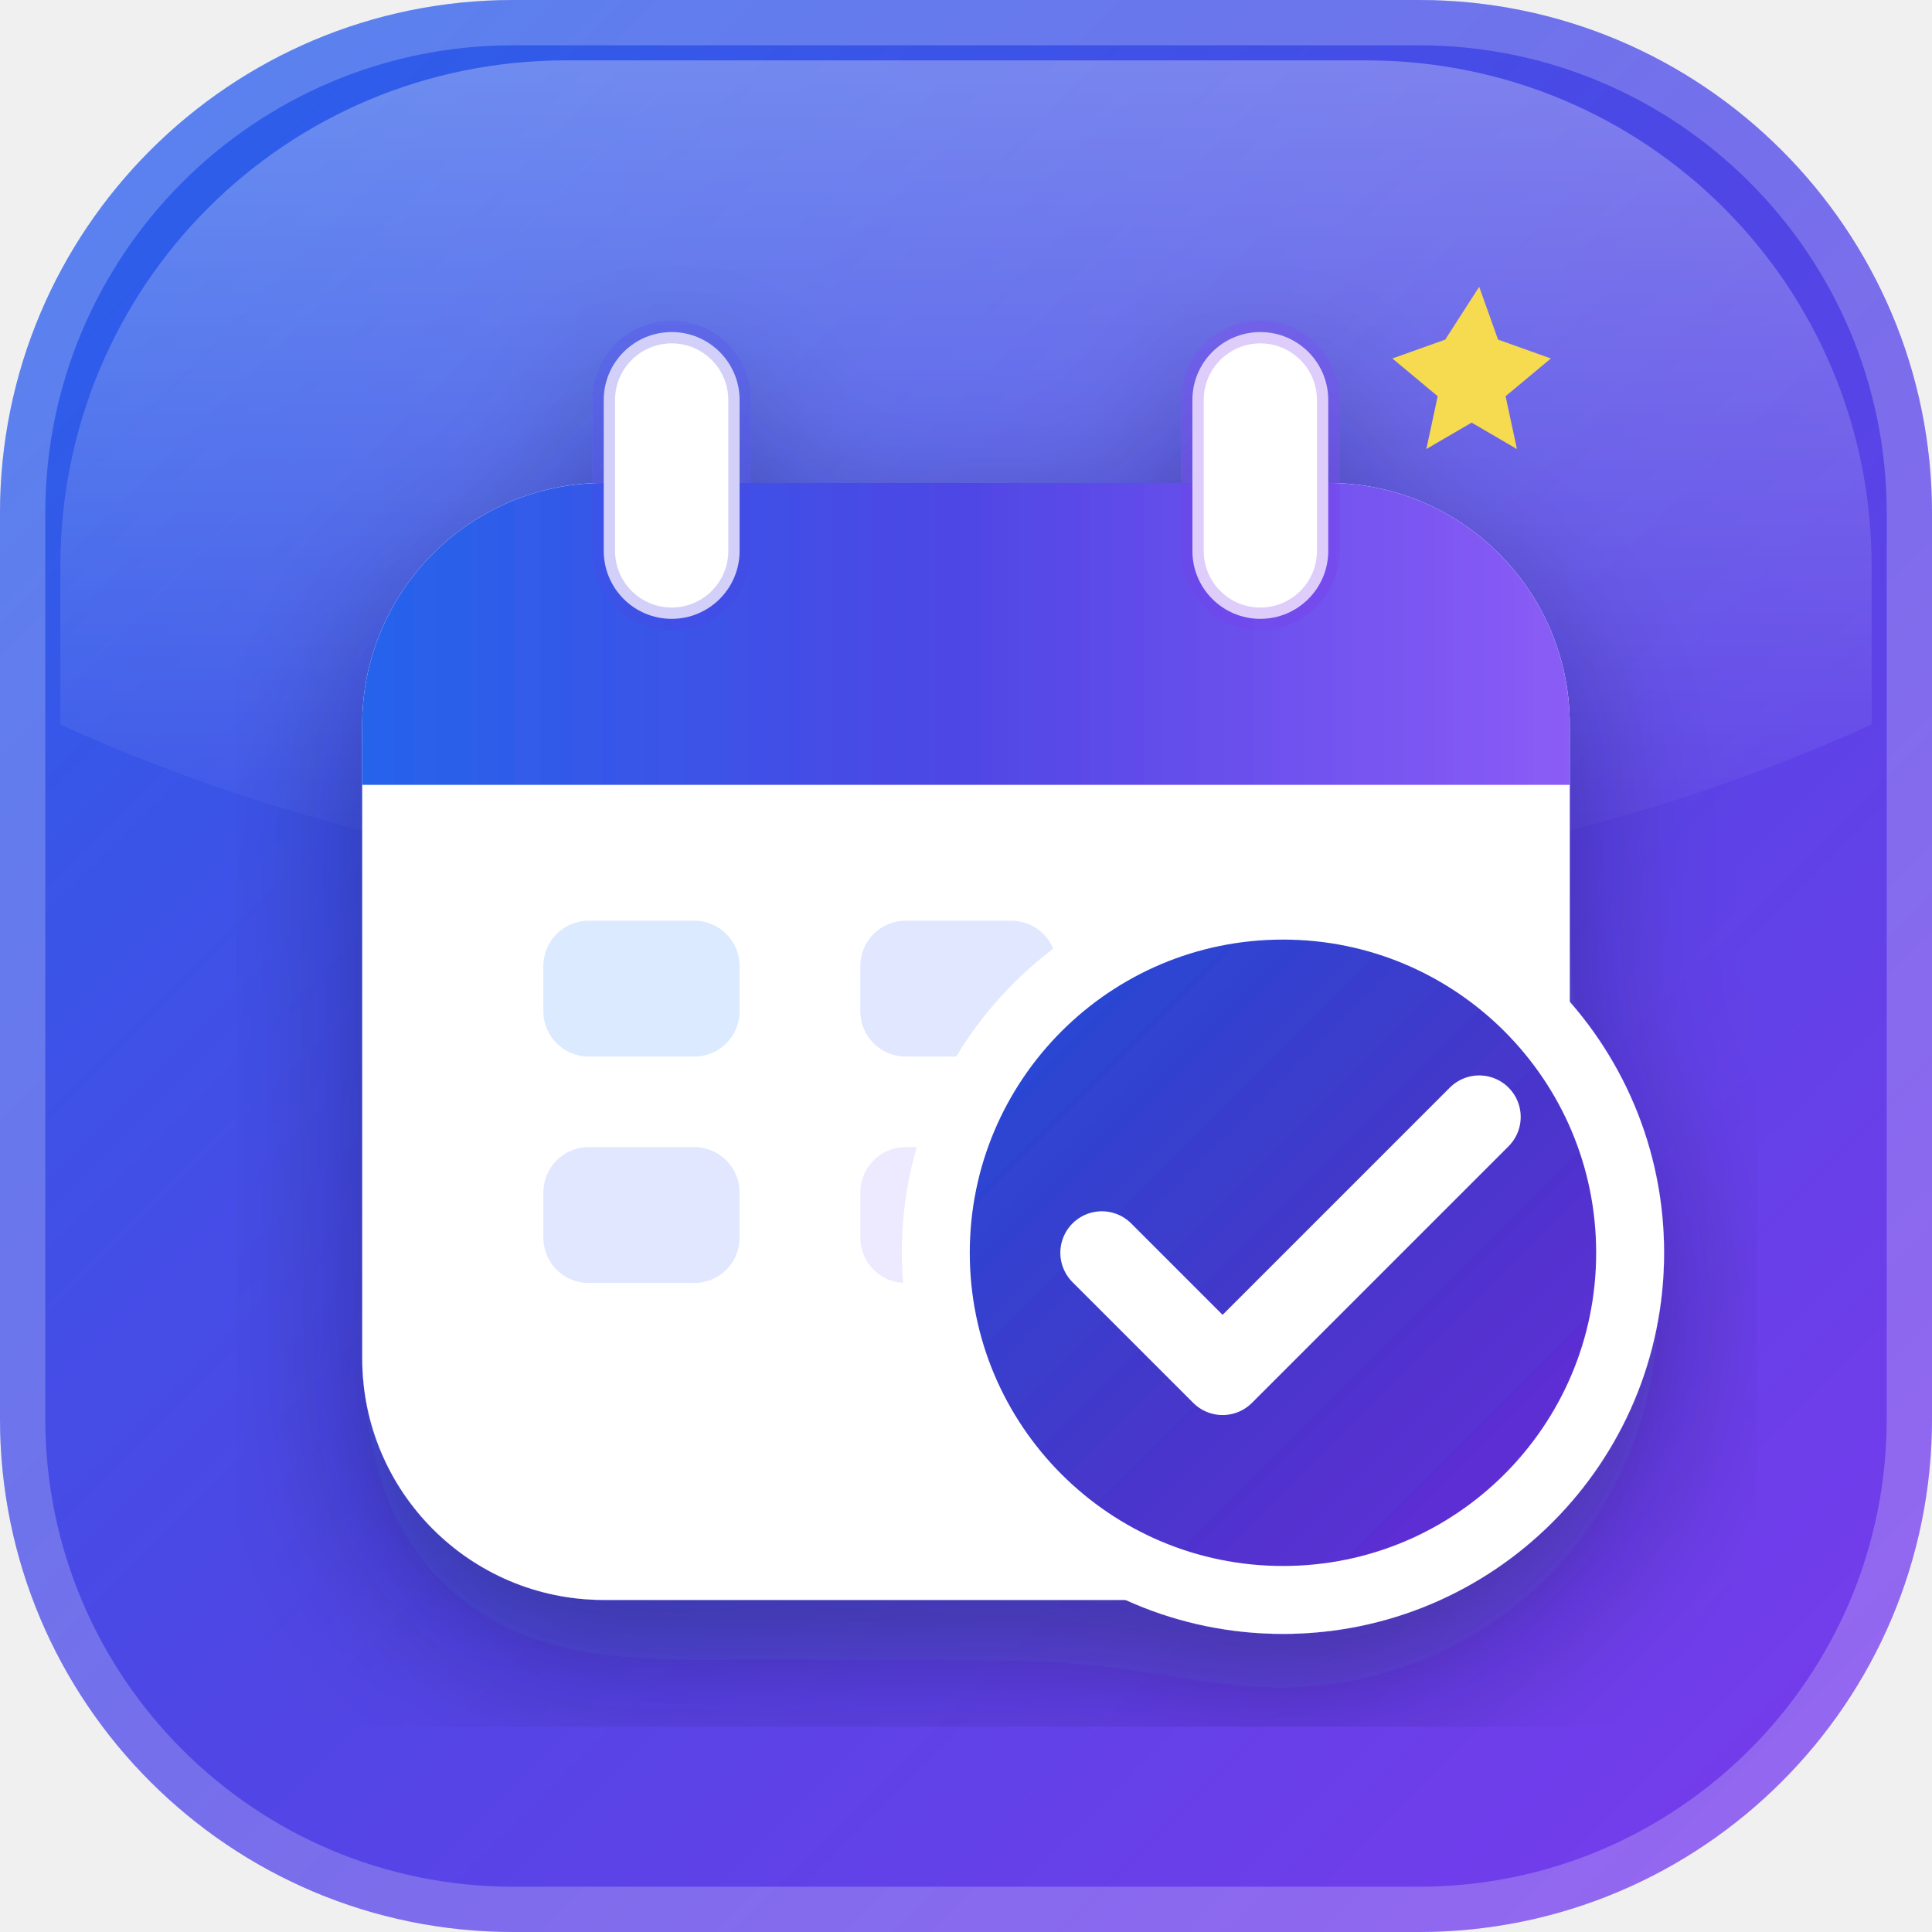
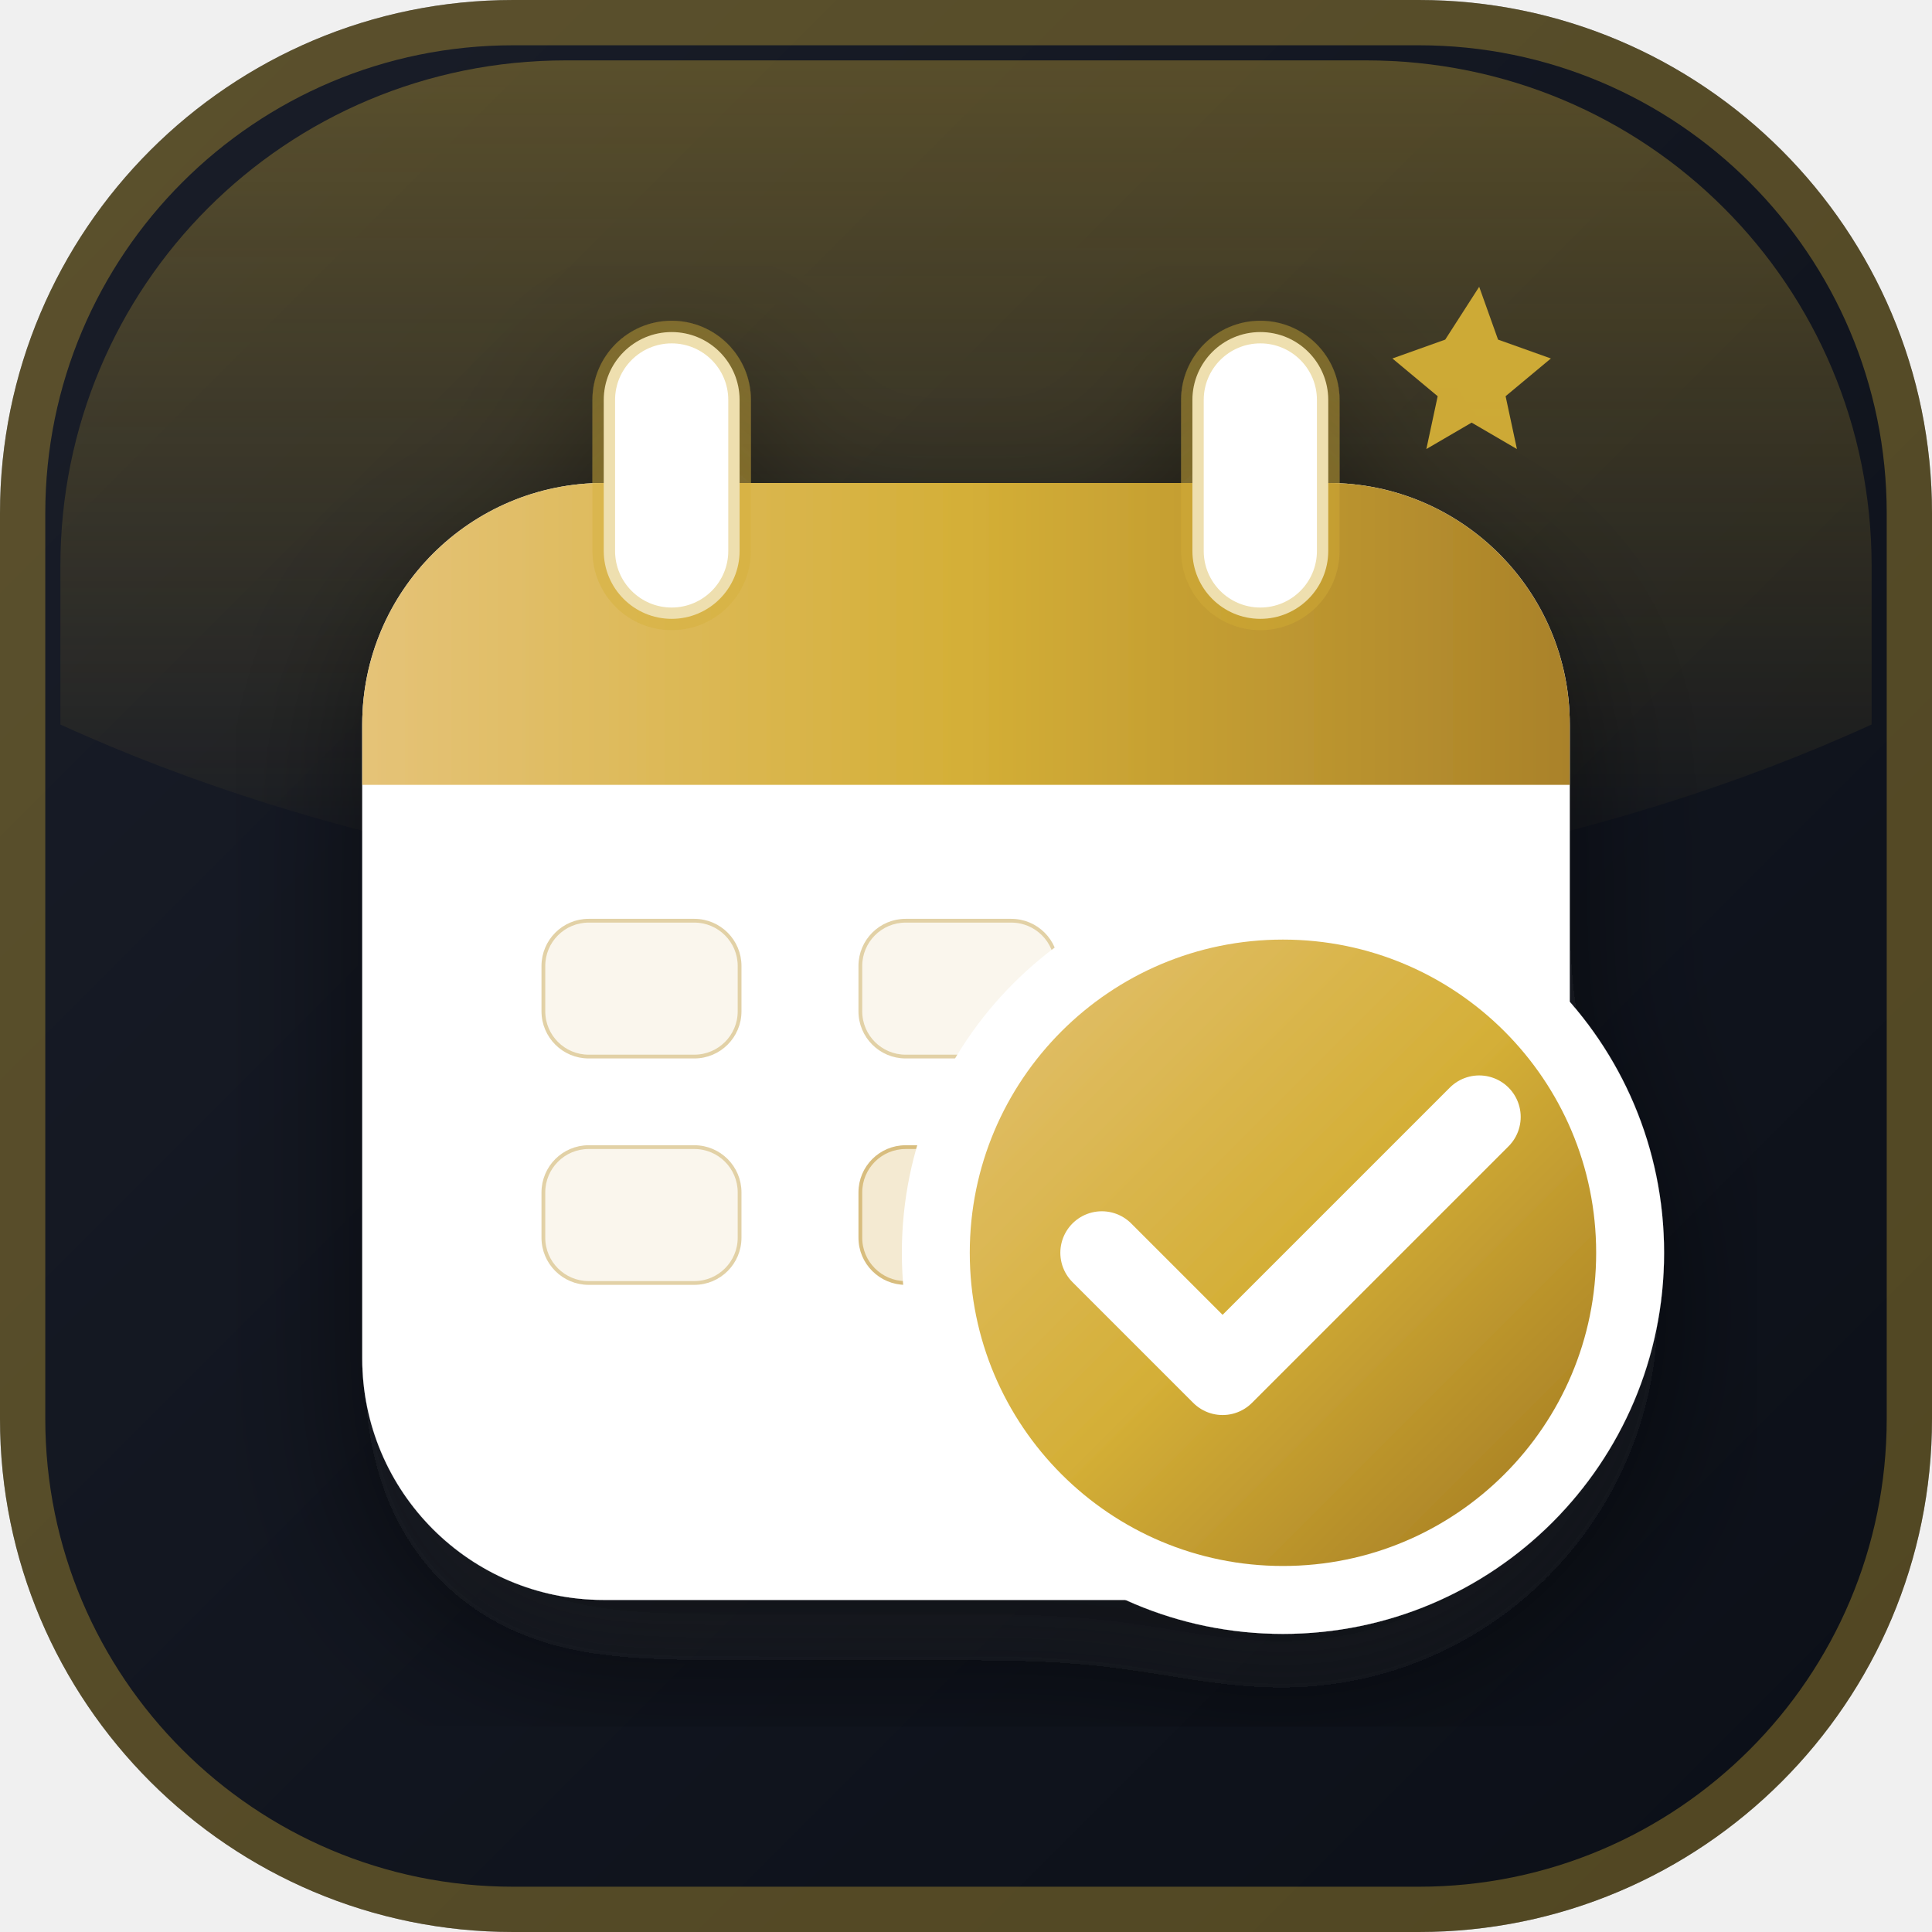
<svg xmlns="http://www.w3.org/2000/svg" viewBox="0 0 512 512" width="512" height="512">
  <defs>
-     {/* Background squircle gradient: Blue -&gt; Indigo -&gt; Violet */}
+     {/* Background squircle gradient: Dark Charcoal Onyx */}
    <linearGradient id="iconBgGrad" x1="0%" y1="0%" x2="100%" y2="100%">
-       <stop offset="0%" stop-color="#2563EB" />
-       <stop offset="50%" stop-color="#4F46E5" />
-       <stop offset="100%" stop-color="#7C3AED" />
+       <stop offset="0%" stop-color="#1A1E29" />
+       <stop offset="50%" stop-color="#121620" />
+       <stop offset="100%" stop-color="#0B0F17" />
    </linearGradient>

    {/* Top gloss sheen */}
    <linearGradient id="iconGloss" x1="0%" y1="0%" x2="0%" y2="100%">
-       <stop offset="0%" stop-color="#FFFFFF" stop-opacity="0.3" />
-       <stop offset="100%" stop-color="#FFFFFF" stop-opacity="0" />
+       <stop offset="0%" stop-color="#D4AF37" stop-opacity="0.35" />
+       <stop offset="100%" stop-color="#D4AF37" stop-opacity="0" />
    </linearGradient>

-     {/* Calendar Top Bar Gradient */}
+     {/* Calendar Top Bar Gradient: Rich Gold */}
    <linearGradient id="iconCalHeader" x1="0%" y1="0%" x2="100%" y2="0%">
-       <stop offset="0%" stop-color="#2563EB" />
-       <stop offset="50%" stop-color="#4F46E5" />
-       <stop offset="100%" stop-color="#8B5CF6" />
+       <stop offset="0%" stop-color="#E5C378" />
+       <stop offset="50%" stop-color="#D4AF37" />
+       <stop offset="100%" stop-color="#AA822A" />
    </linearGradient>

-     {/* Checkmark Badge Gradient */}
+     {/* Checkmark Badge Gradient: Gold Foil */}
    <linearGradient id="iconCheckBadge" x1="0%" y1="0%" x2="100%" y2="100%">
-       <stop offset="0%" stop-color="#1D4ED8" />
-       <stop offset="50%" stop-color="#4338CA" />
-       <stop offset="100%" stop-color="#6D28D9" />
+       <stop offset="0%" stop-color="#E5C378" />
+       <stop offset="50%" stop-color="#D4AF37" />
+       <stop offset="100%" stop-color="#99701E" />
    </linearGradient>

    {/* Card Soft Drop Shadow */}
    <filter id="iconCardShadow" x="-10%" y="-10%" width="120%" height="120%">
-       <feDropShadow dx="0" dy="16" stdDeviation="20" flood-color="#0F172A" flood-opacity="0.35" />
+       <feDropShadow dx="0" dy="16" stdDeviation="20" flood-color="#0B0F17" flood-opacity="0.55" />
    </filter>
  </defs>

-   {/* Squircle Base with smooth rounded corners */}
+   {/* Squircle Base with smooth rounded corners and subtle gold stroke */}
  <rect width="512" height="512" rx="136" fill="url(#iconBgGrad)" />
-   <rect x="6" y="6" width="500" height="500" rx="130" fill="none" stroke="#FFFFFF" stroke-opacity="0.22" stroke-width="12" />
+   <rect x="6" y="6" width="500" height="500" rx="130" fill="none" stroke="#D4AF37" stroke-opacity="0.35" stroke-width="12" />

  {/* Top Sheen */}
  <path d="M16 150 C16 75.7 75.7 16 150 16 L362 16 C436.3 16 496 75.7 496 150 L496 192 C356 256 156 256 16 192 Z" fill="url(#iconGloss)" />

  {/* Elevated Calendar Group */}
  <g filter="url(#iconCardShadow)">
    {/* White Calendar Sheet */}
    <rect x="96" y="128" width="320" height="296" rx="64" fill="#FFFFFF" />

-     {/* Calendar Header in Blue-Violet */}
+     {/* Calendar Header in Rich Gold */}
    <path d="M96 192 C96 156.65 124.65 128 160 128 L352 128 C387.35 128 416 156.65 416 192 L416 208 L96 208 Z" fill="url(#iconCalHeader)" />

    {/* Spiral Binder Loops */}
    <rect x="160" y="88" width="36" height="76" rx="18" fill="#FFFFFF" />
-     <rect x="160" y="88" width="36" height="76" rx="18" fill="none" stroke="#4F46E5" stroke-opacity="0.25" stroke-width="6" />
+     <rect x="160" y="88" width="36" height="76" rx="18" fill="none" stroke="#D4AF37" stroke-opacity="0.4" stroke-width="6" />
    <rect x="316" y="88" width="36" height="76" rx="18" fill="#FFFFFF" />
-     <rect x="316" y="88" width="36" height="76" rx="18" fill="none" stroke="#7C3AED" stroke-opacity="0.25" stroke-width="6" />
+     <rect x="316" y="88" width="36" height="76" rx="18" fill="none" stroke="#D4AF37" stroke-opacity="0.4" stroke-width="6" />

-     {/* Calendar Schedule Grid Slots */}
-     <rect x="144" y="244" width="52" height="36" rx="12" fill="#DBEAFE" />
-     <rect x="228" y="244" width="52" height="36" rx="12" fill="#E0E7FF" />
-     <rect x="312" y="244" width="52" height="36" rx="12" fill="#EDE9FE" />
-     <rect x="144" y="304" width="52" height="36" rx="12" fill="#E0E7FF" />
-     <rect x="228" y="304" width="52" height="36" rx="12" fill="#EDE9FE" />
+     {/* Calendar Schedule Grid Slots in Gold and Warm Tones */}
+     <rect x="144" y="244" width="52" height="36" rx="12" fill="#FAF6ED" stroke="#E2D1A6" stroke-width="1" />
+     <rect x="228" y="244" width="52" height="36" rx="12" fill="#FAF6ED" stroke="#E2D1A6" stroke-width="1" />
+     <rect x="312" y="244" width="52" height="36" rx="12" fill="#F4EAD2" stroke="#D8BD7E" stroke-width="1" />
+     <rect x="144" y="304" width="52" height="36" rx="12" fill="#FAF6ED" stroke="#E2D1A6" stroke-width="1" />
+     <rect x="228" y="304" width="52" height="36" rx="12" fill="#F4EAD2" stroke="#D8BD7E" stroke-width="1" />

-     {/* Prominent Checkmark Badge (Tilde de verificación) */}
+     {/* Prominent Checkmark Badge (Tilde de verificación en oro) */}
    <circle cx="340" cy="332" r="92" fill="url(#iconCheckBadge)" stroke="#FFFFFF" stroke-width="18" />
    <path d="M292 332 L324 364 L392 296" fill="none" stroke="#FFFFFF" stroke-width="22" stroke-linecap="round" stroke-linejoin="round" />
  </g>

  {/* Golden Sparkle Star */}
-   <path d="M392 76 L397 90 L411 95 L399 105 L402 119 L390 112 L378 119 L381 105 L369 95 L383 90 Z" fill="#FDE047" opacity="0.95" />
+   <path d="M392 76 L397 90 L411 95 L399 105 L402 119 L390 112 L378 119 L381 105 L369 95 L383 90 Z" fill="#D4AF37" opacity="0.95" />
</svg>
